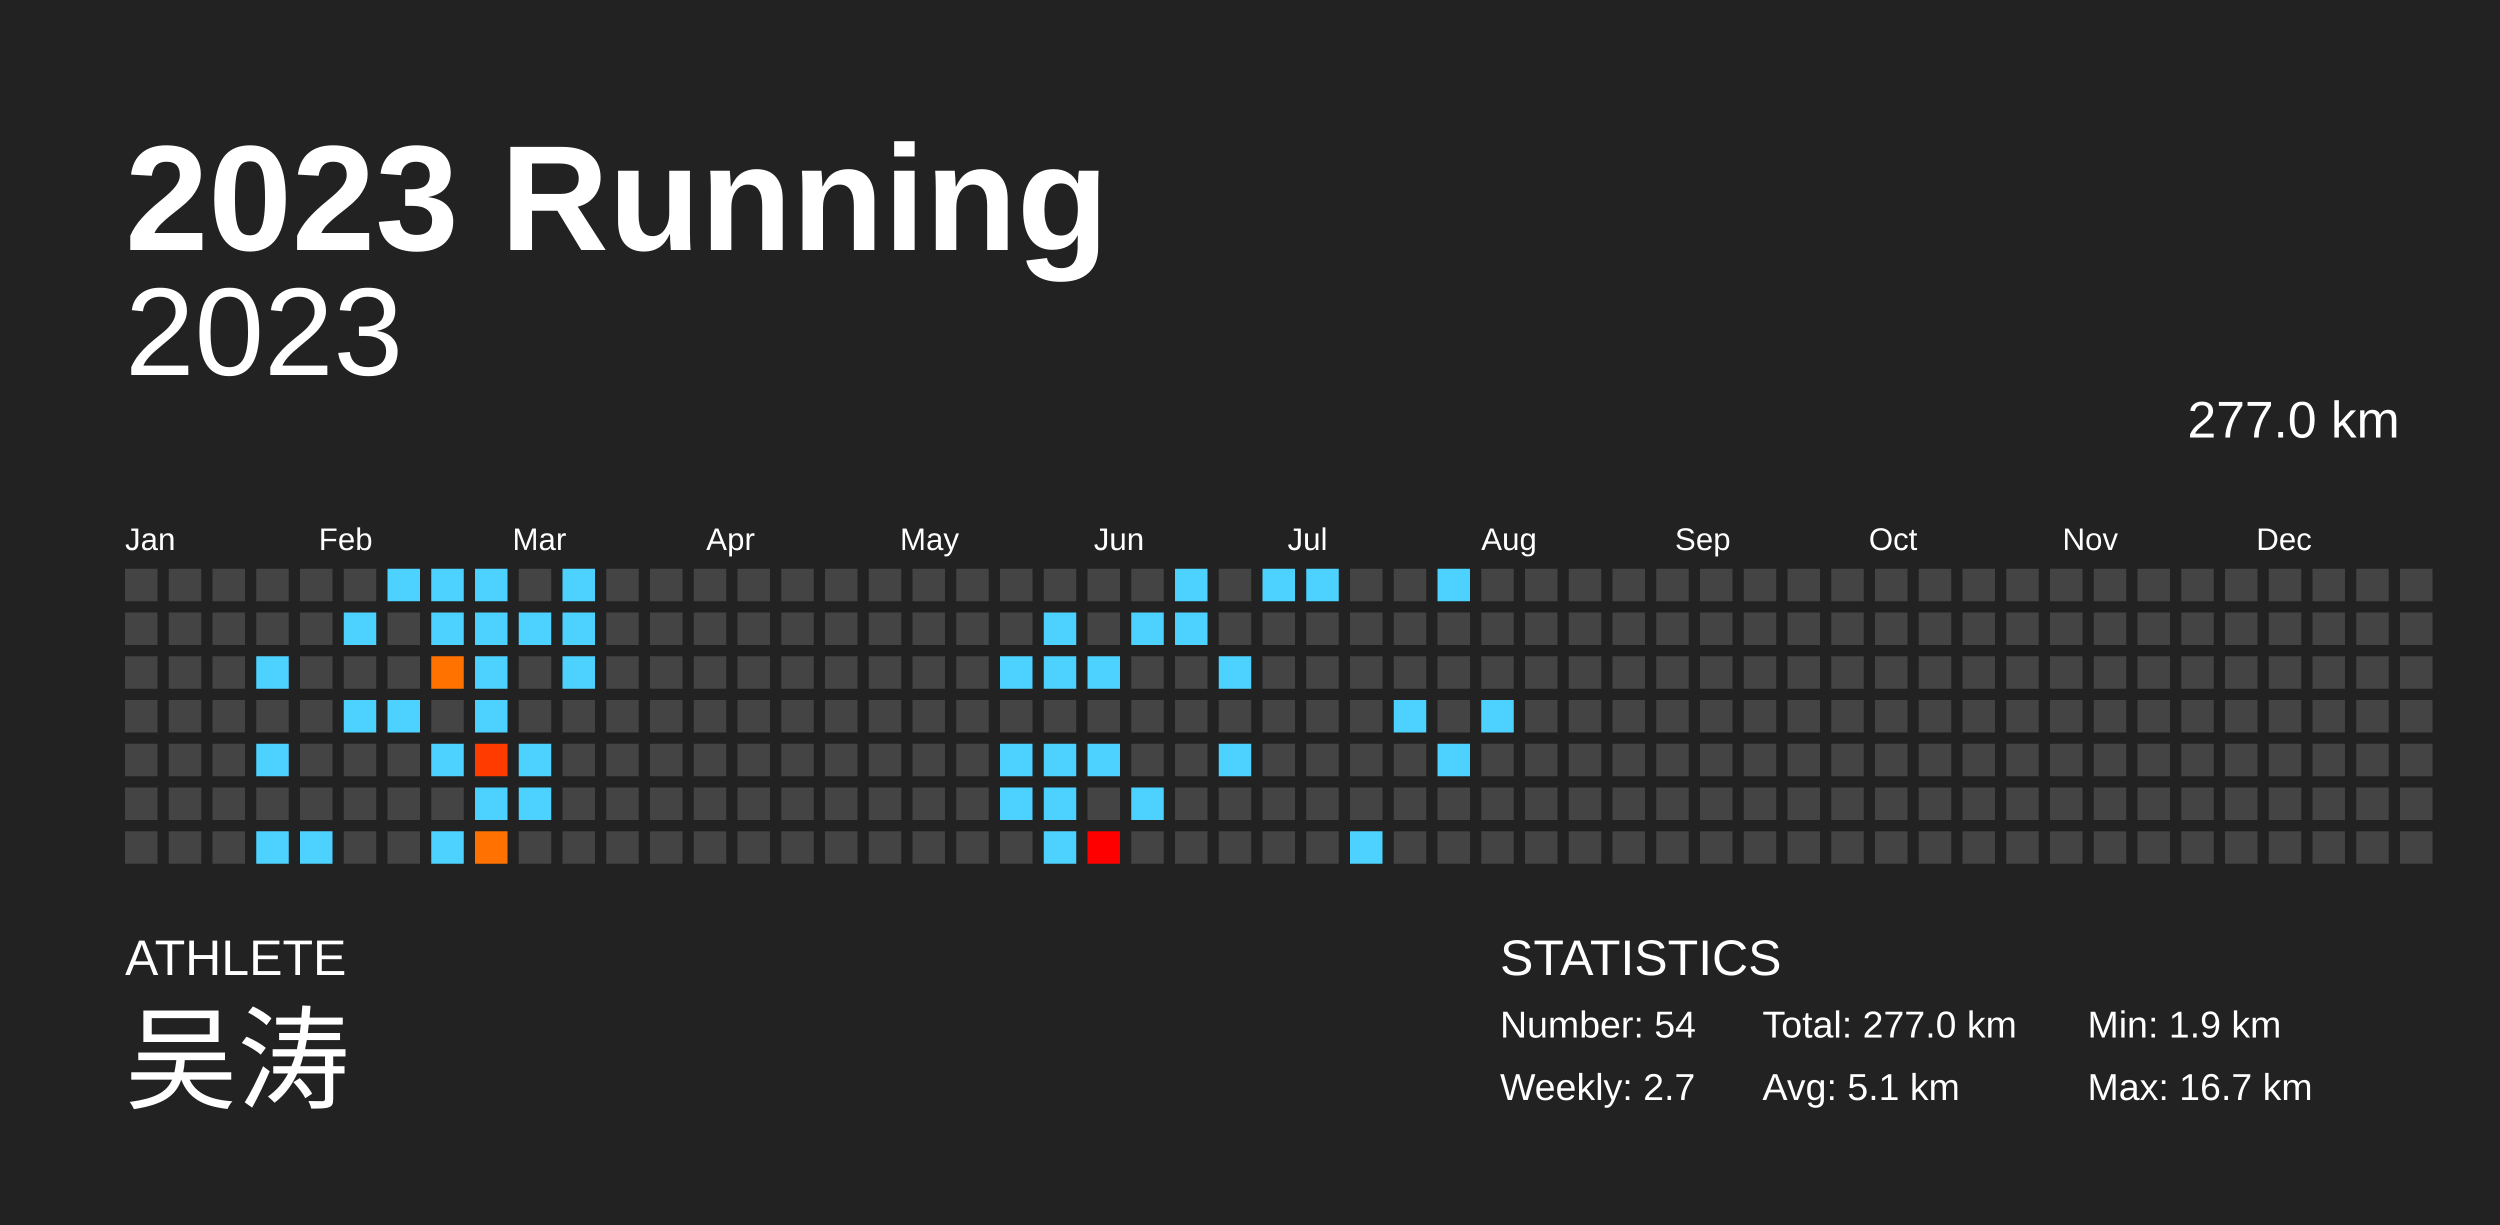
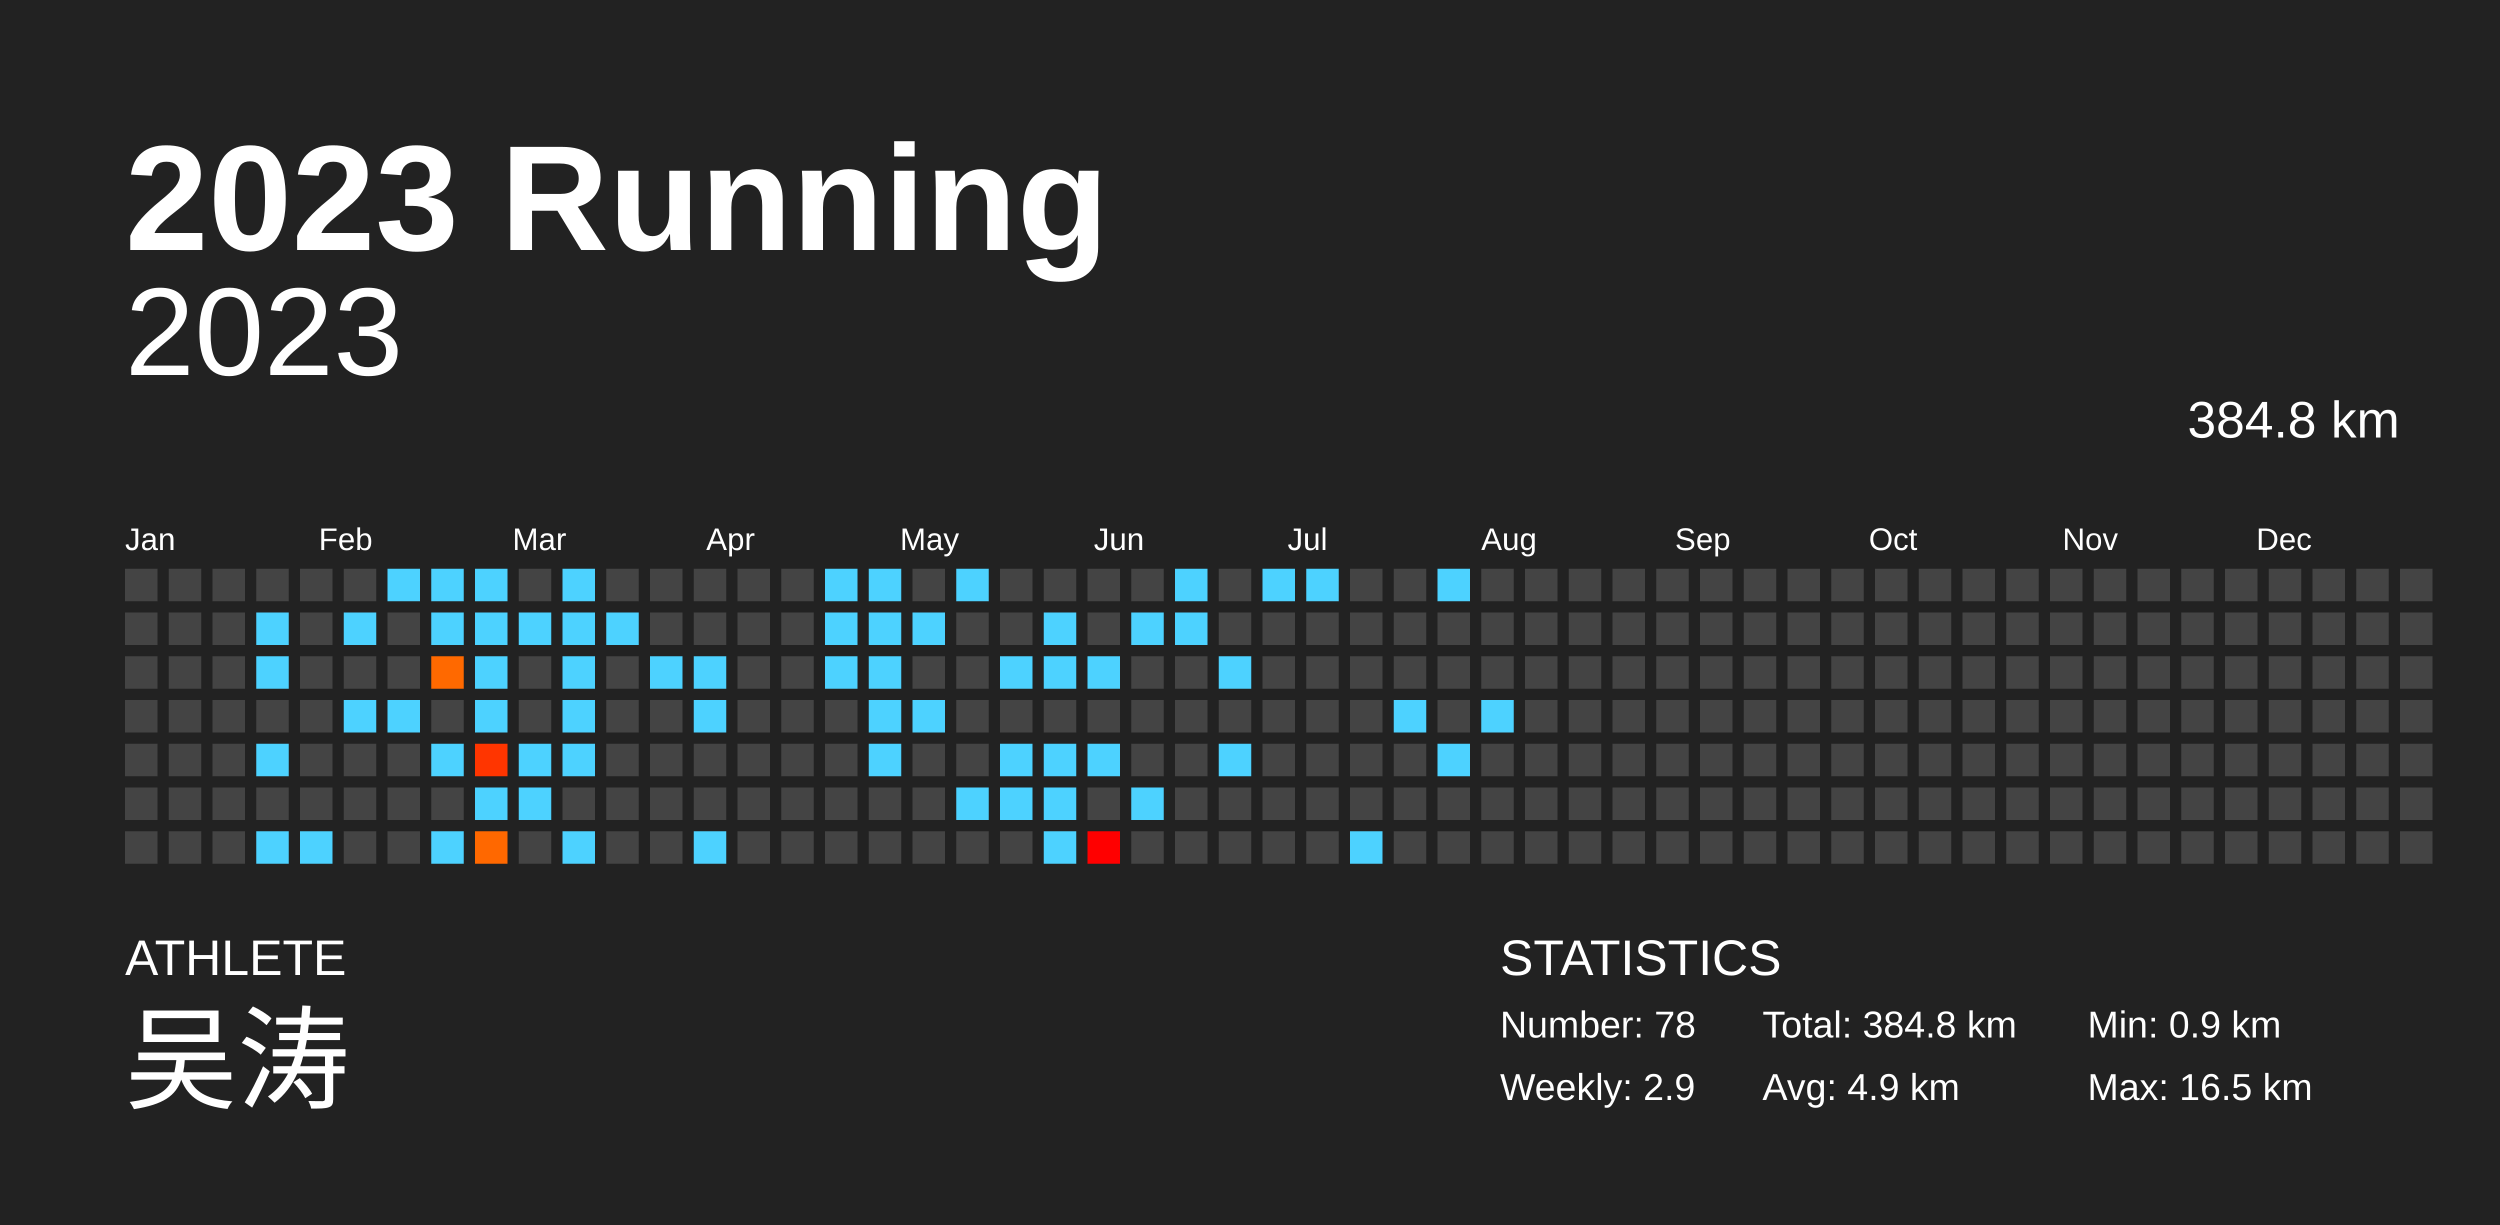
<svg xmlns="http://www.w3.org/2000/svg" baseProfile="full" height="98mm" version="1.1" viewBox="0,0,200,98" width="200mm">
  <defs />
  <rect fill="#222222" height="98" width="200" x="0" y="0" />
  <text fill="#FFFFFF" style="font-size:12px; font-family:Arial; font-weight:bold;" x="10" y="20">2023 Running</text>
  <text fill="#FFFFFF" style="font-size:4px; font-family:Arial" x="10" y="78">ATHLETE</text>
  <text fill="#FFFFFF" style="font-size:9px; font-family:Arial" x="10" y="88">吴涛</text>
  <text fill="#FFFFFF" style="font-size:4px; font-family:Arial" x="120" y="78">STATISTICS</text>
-   <text fill="#FFFFFF" style="font-size:3px; font-family:Arial" x="120" y="83">Number: 54</text>
-   <text fill="#FFFFFF" style="font-size:3px; font-family:Arial" x="120" y="88">Weekly: 2.7</text>
-   <text fill="#FFFFFF" style="font-size:3px; font-family:Arial" x="141" y="83">Total: 277.0 km</text>
-   <text fill="#FFFFFF" style="font-size:3px; font-family:Arial" x="141" y="88">Avg: 5.1 km</text>
-   <text fill="#FFFFFF" style="font-size:3px; font-family:Arial" x="167" y="83">Min: 1.9 km</text>
-   <text fill="#FFFFFF" style="font-size:3px; font-family:Arial" x="167" y="88">Max: 16.7 km</text>
+   <text fill="#FFFFFF" style="font-size:3px; font-family:Arial" x="120" y="83">Number: 78</text>
+   <text fill="#FFFFFF" style="font-size:3px; font-family:Arial" x="120" y="88">Weekly: 2.9</text>
+   <text fill="#FFFFFF" style="font-size:3px; font-family:Arial" x="141" y="83">Total: 384.8 km</text>
+   <text fill="#FFFFFF" style="font-size:3px; font-family:Arial" x="141" y="88">Avg: 4.9 km</text>
+   <text fill="#FFFFFF" style="font-size:3px; font-family:Arial" x="167" y="83">Min: 0.9 km</text>
+   <text fill="#FFFFFF" style="font-size:3px; font-family:Arial" x="167" y="88">Max: 16.5 km</text>
  <text alignment-baseline="hanging" fill="#FFFFFF" style="font-size:10.0px; font-family:Arial;" x="10" y="30">2023</text>
-   <text alignment-baseline="hanging" fill="#FFFFFF" style="font-size:4.125px; font-family:Arial;" x="175" y="35">277.0 km</text>
+   <text alignment-baseline="hanging" fill="#FFFFFF" style="font-size:4.125px; font-family:Arial;" x="175" y="35">384.8 km</text>
  <text fill="#FFFFFF" style="font-size:2.5px; font-family:Arial" x="10.0" y="44">Jan</text>
  <text fill="#FFFFFF" style="font-size:2.5px; font-family:Arial" x="25.5" y="44">Feb</text>
  <text fill="#FFFFFF" style="font-size:2.5px; font-family:Arial" x="41.0" y="44">Mar</text>
  <text fill="#FFFFFF" style="font-size:2.5px; font-family:Arial" x="56.5" y="44">Apr</text>
  <text fill="#FFFFFF" style="font-size:2.5px; font-family:Arial" x="72.0" y="44">May</text>
  <text fill="#FFFFFF" style="font-size:2.5px; font-family:Arial" x="87.5" y="44">Jun</text>
  <text fill="#FFFFFF" style="font-size:2.5px; font-family:Arial" x="103.0" y="44">Jul</text>
  <text fill="#FFFFFF" style="font-size:2.5px; font-family:Arial" x="118.5" y="44">Aug</text>
  <text fill="#FFFFFF" style="font-size:2.5px; font-family:Arial" x="134.0" y="44">Sep</text>
  <text fill="#FFFFFF" style="font-size:2.5px; font-family:Arial" x="149.5" y="44">Oct</text>
  <text fill="#FFFFFF" style="font-size:2.5px; font-family:Arial" x="165.0" y="44">Nov</text>
  <text fill="#FFFFFF" style="font-size:2.5px; font-family:Arial" x="180.5" y="44">Dec</text>
  <rect fill="#444444" height="2.6" width="2.6" x="10.0" y="45.5" />
  <rect fill="#444444" height="2.6" width="2.6" x="10.0" y="49.0" />
  <rect fill="#444444" height="2.6" width="2.6" x="10.0" y="52.5" />
  <rect fill="#444444" height="2.6" width="2.6" x="10.0" y="56.0" />
  <rect fill="#444444" height="2.6" width="2.6" x="10.0" y="59.5" />
  <rect fill="#444444" height="2.6" width="2.6" x="10.0" y="63.0" />
  <rect fill="#444444" height="2.6" width="2.6" x="10.0" y="66.5" />
  <rect fill="#444444" height="2.6" width="2.6" x="13.5" y="45.5" />
  <rect fill="#444444" height="2.6" width="2.6" x="13.5" y="49.0" />
  <rect fill="#444444" height="2.6" width="2.6" x="13.5" y="52.5" />
  <rect fill="#444444" height="2.6" width="2.6" x="13.5" y="56.0" />
  <rect fill="#444444" height="2.6" width="2.6" x="13.5" y="59.5" />
  <rect fill="#444444" height="2.6" width="2.6" x="13.5" y="63.0" />
  <rect fill="#444444" height="2.6" width="2.6" x="13.5" y="66.5" />
  <rect fill="#444444" height="2.6" width="2.6" x="17.0" y="45.5" />
  <rect fill="#444444" height="2.6" width="2.6" x="17.0" y="49.0" />
  <rect fill="#444444" height="2.6" width="2.6" x="17.0" y="52.5" />
  <rect fill="#444444" height="2.6" width="2.6" x="17.0" y="56.0" />
  <rect fill="#444444" height="2.6" width="2.6" x="17.0" y="59.5" />
  <rect fill="#444444" height="2.6" width="2.6" x="17.0" y="63.0" />
  <rect fill="#444444" height="2.6" width="2.6" x="17.0" y="66.5" />
  <rect fill="#444444" height="2.6" width="2.6" x="20.5" y="45.5" />
-   <rect fill="#444444" height="2.6" width="2.6" x="20.5" y="49.0" />
+   <rect fill="#4dd2ff" height="2.6" width="2.6" x="20.5" y="49.0" />
  <rect fill="#4dd2ff" height="2.6" width="2.6" x="20.5" y="52.5" />
  <rect fill="#444444" height="2.6" width="2.6" x="20.5" y="56.0" />
  <rect fill="#4dd2ff" height="2.6" width="2.6" x="20.5" y="59.5" />
  <rect fill="#444444" height="2.6" width="2.6" x="20.5" y="63.0" />
  <rect fill="#4dd2ff" height="2.6" width="2.6" x="20.5" y="66.5" />
  <rect fill="#444444" height="2.6" width="2.6" x="24.0" y="45.5" />
  <rect fill="#444444" height="2.6" width="2.6" x="24.0" y="49.0" />
  <rect fill="#444444" height="2.6" width="2.6" x="24.0" y="52.5" />
  <rect fill="#444444" height="2.6" width="2.6" x="24.0" y="56.0" />
  <rect fill="#444444" height="2.6" width="2.6" x="24.0" y="59.5" />
  <rect fill="#444444" height="2.6" width="2.6" x="24.0" y="63.0" />
  <rect fill="#4dd2ff" height="2.6" width="2.6" x="24.0" y="66.5" />
  <rect fill="#444444" height="2.6" width="2.6" x="27.5" y="45.5" />
  <rect fill="#4dd2ff" height="2.6" width="2.6" x="27.5" y="49.0" />
  <rect fill="#444444" height="2.6" width="2.6" x="27.5" y="52.5" />
  <rect fill="#4dd2ff" height="2.6" width="2.6" x="27.5" y="56.0" />
  <rect fill="#444444" height="2.6" width="2.6" x="27.5" y="59.5" />
  <rect fill="#444444" height="2.6" width="2.6" x="27.5" y="63.0" />
  <rect fill="#444444" height="2.6" width="2.6" x="27.5" y="66.5" />
  <rect fill="#4dd2ff" height="2.6" width="2.6" x="31.0" y="45.5" />
  <rect fill="#444444" height="2.6" width="2.6" x="31.0" y="49.0" />
  <rect fill="#444444" height="2.6" width="2.6" x="31.0" y="52.5" />
  <rect fill="#4dd2ff" height="2.6" width="2.6" x="31.0" y="56.0" />
  <rect fill="#444444" height="2.6" width="2.6" x="31.0" y="59.5" />
  <rect fill="#444444" height="2.6" width="2.6" x="31.0" y="63.0" />
  <rect fill="#444444" height="2.6" width="2.6" x="31.0" y="66.5" />
  <rect fill="#4dd2ff" height="2.6" width="2.6" x="34.5" y="45.5" />
  <rect fill="#4dd2ff" height="2.6" width="2.6" x="34.5" y="49.0" />
-   <rect fill="#ff7200" height="2.6" width="2.6" x="34.5" y="52.5" />
+   <rect fill="#ff6900" height="2.6" width="2.6" x="34.5" y="52.5" />
  <rect fill="#444444" height="2.6" width="2.6" x="34.5" y="56.0" />
  <rect fill="#4dd2ff" height="2.6" width="2.6" x="34.5" y="59.5" />
  <rect fill="#444444" height="2.6" width="2.6" x="34.5" y="63.0" />
  <rect fill="#4dd2ff" height="2.6" width="2.6" x="34.5" y="66.5" />
  <rect fill="#4dd2ff" height="2.6" width="2.6" x="38.0" y="45.5" />
  <rect fill="#4dd2ff" height="2.6" width="2.6" x="38.0" y="49.0" />
  <rect fill="#4dd2ff" height="2.6" width="2.6" x="38.0" y="52.5" />
  <rect fill="#4dd2ff" height="2.6" width="2.6" x="38.0" y="56.0" />
-   <rect fill="#ff3b00" height="2.6" width="2.6" x="38.0" y="59.5" />
+   <rect fill="#ff3500" height="2.6" width="2.6" x="38.0" y="59.5" />
  <rect fill="#4dd2ff" height="2.6" width="2.6" x="38.0" y="63.0" />
-   <rect fill="#ff7100" height="2.6" width="2.6" x="38.0" y="66.5" />
+   <rect fill="#ff6800" height="2.6" width="2.6" x="38.0" y="66.5" />
  <rect fill="#444444" height="2.6" width="2.6" x="41.5" y="45.5" />
  <rect fill="#4dd2ff" height="2.6" width="2.6" x="41.5" y="49.0" />
  <rect fill="#444444" height="2.6" width="2.6" x="41.5" y="52.5" />
  <rect fill="#444444" height="2.6" width="2.6" x="41.5" y="56.0" />
  <rect fill="#4dd2ff" height="2.6" width="2.6" x="41.5" y="59.5" />
  <rect fill="#4dd2ff" height="2.6" width="2.6" x="41.5" y="63.0" />
  <rect fill="#444444" height="2.6" width="2.6" x="41.5" y="66.5" />
  <rect fill="#4dd2ff" height="2.6" width="2.6" x="45.0" y="45.5" />
  <rect fill="#4dd2ff" height="2.6" width="2.6" x="45.0" y="49.0" />
  <rect fill="#4dd2ff" height="2.6" width="2.6" x="45.0" y="52.5" />
-   <rect fill="#444444" height="2.6" width="2.6" x="45.0" y="56.0" />
-   <rect fill="#444444" height="2.6" width="2.6" x="45.0" y="59.5" />
+   <rect fill="#4dd2ff" height="2.6" width="2.6" x="45.0" y="56.0" />
+   <rect fill="#4dd2ff" height="2.6" width="2.6" x="45.0" y="59.5" />
  <rect fill="#444444" height="2.6" width="2.6" x="45.0" y="63.0" />
-   <rect fill="#444444" height="2.6" width="2.6" x="45.0" y="66.5" />
+   <rect fill="#4dd2ff" height="2.6" width="2.6" x="45.0" y="66.5" />
  <rect fill="#444444" height="2.6" width="2.6" x="48.5" y="45.5" />
-   <rect fill="#444444" height="2.6" width="2.6" x="48.5" y="49.0" />
+   <rect fill="#4dd2ff" height="2.6" width="2.6" x="48.5" y="49.0" />
  <rect fill="#444444" height="2.6" width="2.6" x="48.5" y="52.5" />
  <rect fill="#444444" height="2.6" width="2.6" x="48.5" y="56.0" />
  <rect fill="#444444" height="2.6" width="2.6" x="48.5" y="59.5" />
  <rect fill="#444444" height="2.6" width="2.6" x="48.5" y="63.0" />
  <rect fill="#444444" height="2.6" width="2.6" x="48.5" y="66.5" />
  <rect fill="#444444" height="2.6" width="2.6" x="52.0" y="45.5" />
  <rect fill="#444444" height="2.6" width="2.6" x="52.0" y="49.0" />
-   <rect fill="#444444" height="2.6" width="2.6" x="52.0" y="52.5" />
+   <rect fill="#4dd2ff" height="2.6" width="2.6" x="52.0" y="52.5" />
  <rect fill="#444444" height="2.6" width="2.6" x="52.0" y="56.0" />
  <rect fill="#444444" height="2.6" width="2.6" x="52.0" y="59.5" />
  <rect fill="#444444" height="2.6" width="2.6" x="52.0" y="63.0" />
  <rect fill="#444444" height="2.6" width="2.6" x="52.0" y="66.5" />
  <rect fill="#444444" height="2.6" width="2.6" x="55.5" y="45.5" />
  <rect fill="#444444" height="2.6" width="2.6" x="55.5" y="49.0" />
-   <rect fill="#444444" height="2.6" width="2.6" x="55.5" y="52.5" />
-   <rect fill="#444444" height="2.6" width="2.6" x="55.5" y="56.0" />
+   <rect fill="#4dd2ff" height="2.6" width="2.6" x="55.5" y="52.5" />
+   <rect fill="#4dd2ff" height="2.6" width="2.6" x="55.5" y="56.0" />
  <rect fill="#444444" height="2.6" width="2.6" x="55.5" y="59.5" />
  <rect fill="#444444" height="2.6" width="2.6" x="55.5" y="63.0" />
-   <rect fill="#444444" height="2.6" width="2.6" x="55.5" y="66.5" />
+   <rect fill="#4dd2ff" height="2.6" width="2.6" x="55.5" y="66.5" />
  <rect fill="#444444" height="2.6" width="2.6" x="59.0" y="45.5" />
  <rect fill="#444444" height="2.6" width="2.6" x="59.0" y="49.0" />
  <rect fill="#444444" height="2.6" width="2.6" x="59.0" y="52.5" />
  <rect fill="#444444" height="2.6" width="2.6" x="59.0" y="56.0" />
  <rect fill="#444444" height="2.6" width="2.6" x="59.0" y="59.5" />
  <rect fill="#444444" height="2.6" width="2.6" x="59.0" y="63.0" />
  <rect fill="#444444" height="2.6" width="2.6" x="59.0" y="66.5" />
  <rect fill="#444444" height="2.6" width="2.6" x="62.5" y="45.5" />
  <rect fill="#444444" height="2.6" width="2.6" x="62.5" y="49.0" />
  <rect fill="#444444" height="2.6" width="2.6" x="62.5" y="52.5" />
  <rect fill="#444444" height="2.6" width="2.6" x="62.5" y="56.0" />
  <rect fill="#444444" height="2.6" width="2.6" x="62.5" y="59.5" />
  <rect fill="#444444" height="2.6" width="2.6" x="62.5" y="63.0" />
  <rect fill="#444444" height="2.6" width="2.6" x="62.5" y="66.5" />
-   <rect fill="#444444" height="2.6" width="2.6" x="66.0" y="45.5" />
-   <rect fill="#444444" height="2.6" width="2.6" x="66.0" y="49.0" />
-   <rect fill="#444444" height="2.6" width="2.6" x="66.0" y="52.5" />
+   <rect fill="#4dd2ff" height="2.6" width="2.6" x="66.0" y="45.5" />
+   <rect fill="#4dd2ff" height="2.6" width="2.6" x="66.0" y="49.0" />
+   <rect fill="#4dd2ff" height="2.6" width="2.6" x="66.0" y="52.5" />
  <rect fill="#444444" height="2.6" width="2.6" x="66.0" y="56.0" />
  <rect fill="#444444" height="2.6" width="2.6" x="66.0" y="59.5" />
  <rect fill="#444444" height="2.6" width="2.6" x="66.0" y="63.0" />
  <rect fill="#444444" height="2.6" width="2.6" x="66.0" y="66.5" />
-   <rect fill="#444444" height="2.6" width="2.6" x="69.5" y="45.5" />
-   <rect fill="#444444" height="2.6" width="2.6" x="69.5" y="49.0" />
-   <rect fill="#444444" height="2.6" width="2.6" x="69.5" y="52.5" />
-   <rect fill="#444444" height="2.6" width="2.6" x="69.5" y="56.0" />
-   <rect fill="#444444" height="2.6" width="2.6" x="69.5" y="59.5" />
+   <rect fill="#4dd2ff" height="2.6" width="2.6" x="69.5" y="45.5" />
+   <rect fill="#4dd2ff" height="2.6" width="2.6" x="69.5" y="49.0" />
+   <rect fill="#4dd2ff" height="2.6" width="2.6" x="69.5" y="52.5" />
+   <rect fill="#4dd2ff" height="2.6" width="2.6" x="69.5" y="56.0" />
+   <rect fill="#4dd2ff" height="2.6" width="2.6" x="69.5" y="59.5" />
  <rect fill="#444444" height="2.6" width="2.6" x="69.5" y="63.0" />
  <rect fill="#444444" height="2.6" width="2.6" x="69.5" y="66.5" />
  <rect fill="#444444" height="2.6" width="2.6" x="73.0" y="45.5" />
-   <rect fill="#444444" height="2.6" width="2.6" x="73.0" y="49.0" />
+   <rect fill="#4dd2ff" height="2.6" width="2.6" x="73.0" y="49.0" />
  <rect fill="#444444" height="2.6" width="2.6" x="73.0" y="52.5" />
-   <rect fill="#444444" height="2.6" width="2.6" x="73.0" y="56.0" />
+   <rect fill="#4dd2ff" height="2.6" width="2.6" x="73.0" y="56.0" />
  <rect fill="#444444" height="2.6" width="2.6" x="73.0" y="59.5" />
  <rect fill="#444444" height="2.6" width="2.6" x="73.0" y="63.0" />
  <rect fill="#444444" height="2.6" width="2.6" x="73.0" y="66.5" />
-   <rect fill="#444444" height="2.6" width="2.6" x="76.5" y="45.5" />
+   <rect fill="#4dd2ff" height="2.6" width="2.6" x="76.5" y="45.5" />
  <rect fill="#444444" height="2.6" width="2.6" x="76.5" y="49.0" />
  <rect fill="#444444" height="2.6" width="2.6" x="76.5" y="52.5" />
  <rect fill="#444444" height="2.6" width="2.6" x="76.5" y="56.0" />
  <rect fill="#444444" height="2.6" width="2.6" x="76.5" y="59.5" />
-   <rect fill="#444444" height="2.6" width="2.6" x="76.5" y="63.0" />
+   <rect fill="#4dd2ff" height="2.6" width="2.6" x="76.5" y="63.0" />
  <rect fill="#444444" height="2.6" width="2.6" x="76.5" y="66.5" />
  <rect fill="#444444" height="2.6" width="2.6" x="80.0" y="45.5" />
  <rect fill="#444444" height="2.6" width="2.6" x="80.0" y="49.0" />
  <rect fill="#4dd2ff" height="2.6" width="2.6" x="80.0" y="52.5" />
  <rect fill="#444444" height="2.6" width="2.6" x="80.0" y="56.0" />
  <rect fill="#4dd2ff" height="2.6" width="2.6" x="80.0" y="59.5" />
  <rect fill="#4dd2ff" height="2.6" width="2.6" x="80.0" y="63.0" />
  <rect fill="#444444" height="2.6" width="2.6" x="80.0" y="66.5" />
  <rect fill="#444444" height="2.6" width="2.6" x="83.5" y="45.5" />
  <rect fill="#4dd2ff" height="2.6" width="2.6" x="83.5" y="49.0" />
  <rect fill="#4dd2ff" height="2.6" width="2.6" x="83.5" y="52.5" />
  <rect fill="#444444" height="2.6" width="2.6" x="83.5" y="56.0" />
  <rect fill="#4dd2ff" height="2.6" width="2.6" x="83.5" y="59.5" />
  <rect fill="#4dd2ff" height="2.6" width="2.6" x="83.5" y="63.0" />
  <rect fill="#4dd2ff" height="2.6" width="2.6" x="83.5" y="66.5" />
  <rect fill="#444444" height="2.6" width="2.6" x="87.0" y="45.5" />
  <rect fill="#444444" height="2.6" width="2.6" x="87.0" y="49.0" />
  <rect fill="#4dd2ff" height="2.6" width="2.6" x="87.0" y="52.5" />
  <rect fill="#444444" height="2.6" width="2.6" x="87.0" y="56.0" />
  <rect fill="#4dd2ff" height="2.6" width="2.6" x="87.0" y="59.5" />
  <rect fill="#444444" height="2.6" width="2.6" x="87.0" y="63.0" />
  <rect fill="#ff0000" height="2.6" width="2.6" x="87.0" y="66.5" />
  <rect fill="#444444" height="2.6" width="2.6" x="90.5" y="45.5" />
  <rect fill="#4dd2ff" height="2.6" width="2.6" x="90.5" y="49.0" />
  <rect fill="#444444" height="2.6" width="2.6" x="90.5" y="52.5" />
  <rect fill="#444444" height="2.6" width="2.6" x="90.5" y="56.0" />
  <rect fill="#444444" height="2.6" width="2.6" x="90.5" y="59.5" />
  <rect fill="#4dd2ff" height="2.6" width="2.6" x="90.5" y="63.0" />
  <rect fill="#444444" height="2.6" width="2.6" x="90.5" y="66.5" />
  <rect fill="#4dd2ff" height="2.6" width="2.6" x="94.0" y="45.5" />
  <rect fill="#4dd2ff" height="2.6" width="2.6" x="94.0" y="49.0" />
  <rect fill="#444444" height="2.6" width="2.6" x="94.0" y="52.5" />
  <rect fill="#444444" height="2.6" width="2.6" x="94.0" y="56.0" />
  <rect fill="#444444" height="2.6" width="2.6" x="94.0" y="59.5" />
  <rect fill="#444444" height="2.6" width="2.6" x="94.0" y="63.0" />
  <rect fill="#444444" height="2.6" width="2.6" x="94.0" y="66.5" />
  <rect fill="#444444" height="2.6" width="2.6" x="97.5" y="45.5" />
  <rect fill="#444444" height="2.6" width="2.6" x="97.5" y="49.0" />
  <rect fill="#4dd2ff" height="2.6" width="2.6" x="97.5" y="52.5" />
  <rect fill="#444444" height="2.6" width="2.6" x="97.5" y="56.0" />
  <rect fill="#4dd2ff" height="2.6" width="2.6" x="97.5" y="59.5" />
  <rect fill="#444444" height="2.6" width="2.6" x="97.5" y="63.0" />
  <rect fill="#444444" height="2.6" width="2.6" x="97.5" y="66.5" />
  <rect fill="#4dd2ff" height="2.6" width="2.6" x="101.0" y="45.5" />
  <rect fill="#444444" height="2.6" width="2.6" x="101.0" y="49.0" />
  <rect fill="#444444" height="2.6" width="2.6" x="101.0" y="52.5" />
  <rect fill="#444444" height="2.6" width="2.6" x="101.0" y="56.0" />
  <rect fill="#444444" height="2.6" width="2.6" x="101.0" y="59.5" />
  <rect fill="#444444" height="2.6" width="2.6" x="101.0" y="63.0" />
  <rect fill="#444444" height="2.6" width="2.6" x="101.0" y="66.5" />
  <rect fill="#4dd2ff" height="2.6" width="2.6" x="104.5" y="45.5" />
  <rect fill="#444444" height="2.6" width="2.6" x="104.5" y="49.0" />
  <rect fill="#444444" height="2.6" width="2.6" x="104.5" y="52.5" />
  <rect fill="#444444" height="2.6" width="2.6" x="104.5" y="56.0" />
  <rect fill="#444444" height="2.6" width="2.6" x="104.5" y="59.5" />
  <rect fill="#444444" height="2.6" width="2.6" x="104.5" y="63.0" />
  <rect fill="#444444" height="2.6" width="2.6" x="104.5" y="66.5" />
  <rect fill="#444444" height="2.6" width="2.6" x="108.0" y="45.5" />
  <rect fill="#444444" height="2.6" width="2.6" x="108.0" y="49.0" />
  <rect fill="#444444" height="2.6" width="2.6" x="108.0" y="52.5" />
  <rect fill="#444444" height="2.6" width="2.6" x="108.0" y="56.0" />
  <rect fill="#444444" height="2.6" width="2.6" x="108.0" y="59.5" />
  <rect fill="#444444" height="2.6" width="2.6" x="108.0" y="63.0" />
  <rect fill="#4dd2ff" height="2.6" width="2.6" x="108.0" y="66.5" />
  <rect fill="#444444" height="2.6" width="2.6" x="111.5" y="45.5" />
  <rect fill="#444444" height="2.6" width="2.6" x="111.5" y="49.0" />
  <rect fill="#444444" height="2.6" width="2.6" x="111.5" y="52.5" />
  <rect fill="#4dd2ff" height="2.6" width="2.6" x="111.5" y="56.0" />
  <rect fill="#444444" height="2.6" width="2.6" x="111.5" y="59.5" />
  <rect fill="#444444" height="2.6" width="2.6" x="111.5" y="63.0" />
  <rect fill="#444444" height="2.6" width="2.6" x="111.5" y="66.5" />
  <rect fill="#4dd2ff" height="2.6" width="2.6" x="115.0" y="45.5" />
  <rect fill="#444444" height="2.6" width="2.6" x="115.0" y="49.0" />
  <rect fill="#444444" height="2.6" width="2.6" x="115.0" y="52.5" />
  <rect fill="#444444" height="2.6" width="2.6" x="115.0" y="56.0" />
  <rect fill="#4dd2ff" height="2.6" width="2.6" x="115.0" y="59.5" />
  <rect fill="#444444" height="2.6" width="2.6" x="115.0" y="63.0" />
  <rect fill="#444444" height="2.6" width="2.6" x="115.0" y="66.5" />
  <rect fill="#444444" height="2.6" width="2.6" x="118.5" y="45.5" />
  <rect fill="#444444" height="2.6" width="2.6" x="118.5" y="49.0" />
  <rect fill="#444444" height="2.6" width="2.6" x="118.5" y="52.5" />
  <rect fill="#4dd2ff" height="2.6" width="2.6" x="118.5" y="56.0" />
  <rect fill="#444444" height="2.6" width="2.6" x="118.5" y="59.5" />
  <rect fill="#444444" height="2.6" width="2.6" x="118.5" y="63.0" />
  <rect fill="#444444" height="2.6" width="2.6" x="118.5" y="66.5" />
  <rect fill="#444444" height="2.6" width="2.6" x="122.0" y="45.5" />
  <rect fill="#444444" height="2.6" width="2.6" x="122.0" y="49.0" />
  <rect fill="#444444" height="2.6" width="2.6" x="122.0" y="52.5" />
  <rect fill="#444444" height="2.6" width="2.6" x="122.0" y="56.0" />
  <rect fill="#444444" height="2.6" width="2.6" x="122.0" y="59.5" />
  <rect fill="#444444" height="2.6" width="2.6" x="122.0" y="63.0" />
  <rect fill="#444444" height="2.6" width="2.6" x="122.0" y="66.5" />
  <rect fill="#444444" height="2.6" width="2.6" x="125.5" y="45.5" />
  <rect fill="#444444" height="2.6" width="2.6" x="125.5" y="49.0" />
  <rect fill="#444444" height="2.6" width="2.6" x="125.5" y="52.5" />
  <rect fill="#444444" height="2.6" width="2.6" x="125.5" y="56.0" />
  <rect fill="#444444" height="2.6" width="2.6" x="125.5" y="59.5" />
  <rect fill="#444444" height="2.6" width="2.6" x="125.5" y="63.0" />
  <rect fill="#444444" height="2.6" width="2.6" x="125.5" y="66.5" />
  <rect fill="#444444" height="2.6" width="2.6" x="129.0" y="45.5" />
  <rect fill="#444444" height="2.6" width="2.6" x="129.0" y="49.0" />
  <rect fill="#444444" height="2.6" width="2.6" x="129.0" y="52.5" />
  <rect fill="#444444" height="2.6" width="2.6" x="129.0" y="56.0" />
  <rect fill="#444444" height="2.6" width="2.6" x="129.0" y="59.5" />
  <rect fill="#444444" height="2.6" width="2.6" x="129.0" y="63.0" />
  <rect fill="#444444" height="2.6" width="2.6" x="129.0" y="66.5" />
  <rect fill="#444444" height="2.6" width="2.6" x="132.5" y="45.5" />
  <rect fill="#444444" height="2.6" width="2.6" x="132.5" y="49.0" />
  <rect fill="#444444" height="2.6" width="2.6" x="132.5" y="52.5" />
  <rect fill="#444444" height="2.6" width="2.6" x="132.5" y="56.0" />
  <rect fill="#444444" height="2.6" width="2.6" x="132.5" y="59.5" />
  <rect fill="#444444" height="2.6" width="2.6" x="132.5" y="63.0" />
  <rect fill="#444444" height="2.6" width="2.6" x="132.5" y="66.5" />
  <rect fill="#444444" height="2.6" width="2.6" x="136.0" y="45.5" />
  <rect fill="#444444" height="2.6" width="2.6" x="136.0" y="49.0" />
  <rect fill="#444444" height="2.6" width="2.6" x="136.0" y="52.5" />
  <rect fill="#444444" height="2.6" width="2.6" x="136.0" y="56.0" />
  <rect fill="#444444" height="2.6" width="2.6" x="136.0" y="59.5" />
  <rect fill="#444444" height="2.6" width="2.6" x="136.0" y="63.0" />
  <rect fill="#444444" height="2.6" width="2.6" x="136.0" y="66.5" />
  <rect fill="#444444" height="2.6" width="2.6" x="139.5" y="45.5" />
  <rect fill="#444444" height="2.6" width="2.6" x="139.5" y="49.0" />
  <rect fill="#444444" height="2.6" width="2.6" x="139.5" y="52.5" />
  <rect fill="#444444" height="2.6" width="2.6" x="139.5" y="56.0" />
  <rect fill="#444444" height="2.6" width="2.6" x="139.5" y="59.5" />
  <rect fill="#444444" height="2.6" width="2.6" x="139.5" y="63.0" />
  <rect fill="#444444" height="2.6" width="2.6" x="139.5" y="66.5" />
  <rect fill="#444444" height="2.6" width="2.6" x="143.0" y="45.5" />
  <rect fill="#444444" height="2.6" width="2.6" x="143.0" y="49.0" />
  <rect fill="#444444" height="2.6" width="2.6" x="143.0" y="52.5" />
  <rect fill="#444444" height="2.6" width="2.6" x="143.0" y="56.0" />
  <rect fill="#444444" height="2.6" width="2.6" x="143.0" y="59.5" />
  <rect fill="#444444" height="2.6" width="2.6" x="143.0" y="63.0" />
  <rect fill="#444444" height="2.6" width="2.6" x="143.0" y="66.5" />
  <rect fill="#444444" height="2.6" width="2.6" x="146.5" y="45.5" />
  <rect fill="#444444" height="2.6" width="2.6" x="146.5" y="49.0" />
  <rect fill="#444444" height="2.6" width="2.6" x="146.5" y="52.5" />
  <rect fill="#444444" height="2.6" width="2.6" x="146.5" y="56.0" />
  <rect fill="#444444" height="2.6" width="2.6" x="146.5" y="59.5" />
  <rect fill="#444444" height="2.6" width="2.6" x="146.5" y="63.0" />
  <rect fill="#444444" height="2.6" width="2.6" x="146.5" y="66.5" />
  <rect fill="#444444" height="2.6" width="2.6" x="150.0" y="45.5" />
  <rect fill="#444444" height="2.6" width="2.6" x="150.0" y="49.0" />
  <rect fill="#444444" height="2.6" width="2.6" x="150.0" y="52.5" />
  <rect fill="#444444" height="2.6" width="2.6" x="150.0" y="56.0" />
  <rect fill="#444444" height="2.6" width="2.6" x="150.0" y="59.5" />
  <rect fill="#444444" height="2.6" width="2.6" x="150.0" y="63.0" />
  <rect fill="#444444" height="2.6" width="2.6" x="150.0" y="66.5" />
  <rect fill="#444444" height="2.6" width="2.6" x="153.5" y="45.5" />
  <rect fill="#444444" height="2.6" width="2.6" x="153.5" y="49.0" />
  <rect fill="#444444" height="2.6" width="2.6" x="153.5" y="52.5" />
  <rect fill="#444444" height="2.6" width="2.6" x="153.5" y="56.0" />
  <rect fill="#444444" height="2.6" width="2.6" x="153.5" y="59.5" />
  <rect fill="#444444" height="2.6" width="2.6" x="153.5" y="63.0" />
  <rect fill="#444444" height="2.6" width="2.6" x="153.5" y="66.5" />
  <rect fill="#444444" height="2.6" width="2.6" x="157.0" y="45.5" />
  <rect fill="#444444" height="2.6" width="2.6" x="157.0" y="49.0" />
  <rect fill="#444444" height="2.6" width="2.6" x="157.0" y="52.5" />
  <rect fill="#444444" height="2.6" width="2.6" x="157.0" y="56.0" />
  <rect fill="#444444" height="2.6" width="2.6" x="157.0" y="59.5" />
  <rect fill="#444444" height="2.6" width="2.6" x="157.0" y="63.0" />
  <rect fill="#444444" height="2.6" width="2.6" x="157.0" y="66.5" />
  <rect fill="#444444" height="2.6" width="2.6" x="160.5" y="45.5" />
  <rect fill="#444444" height="2.6" width="2.6" x="160.5" y="49.0" />
  <rect fill="#444444" height="2.6" width="2.6" x="160.5" y="52.5" />
  <rect fill="#444444" height="2.6" width="2.6" x="160.5" y="56.0" />
  <rect fill="#444444" height="2.6" width="2.6" x="160.5" y="59.5" />
  <rect fill="#444444" height="2.6" width="2.6" x="160.5" y="63.0" />
  <rect fill="#444444" height="2.6" width="2.6" x="160.5" y="66.5" />
  <rect fill="#444444" height="2.6" width="2.6" x="164.0" y="45.5" />
  <rect fill="#444444" height="2.6" width="2.6" x="164.0" y="49.0" />
  <rect fill="#444444" height="2.6" width="2.6" x="164.0" y="52.5" />
  <rect fill="#444444" height="2.6" width="2.6" x="164.0" y="56.0" />
  <rect fill="#444444" height="2.6" width="2.6" x="164.0" y="59.5" />
  <rect fill="#444444" height="2.6" width="2.6" x="164.0" y="63.0" />
  <rect fill="#444444" height="2.6" width="2.6" x="164.0" y="66.5" />
  <rect fill="#444444" height="2.6" width="2.6" x="167.5" y="45.5" />
  <rect fill="#444444" height="2.6" width="2.6" x="167.5" y="49.0" />
  <rect fill="#444444" height="2.6" width="2.6" x="167.5" y="52.5" />
  <rect fill="#444444" height="2.6" width="2.6" x="167.5" y="56.0" />
  <rect fill="#444444" height="2.6" width="2.6" x="167.5" y="59.5" />
  <rect fill="#444444" height="2.6" width="2.6" x="167.5" y="63.0" />
  <rect fill="#444444" height="2.6" width="2.6" x="167.5" y="66.5" />
  <rect fill="#444444" height="2.6" width="2.6" x="171.0" y="45.5" />
  <rect fill="#444444" height="2.6" width="2.6" x="171.0" y="49.0" />
  <rect fill="#444444" height="2.6" width="2.6" x="171.0" y="52.5" />
  <rect fill="#444444" height="2.6" width="2.6" x="171.0" y="56.0" />
  <rect fill="#444444" height="2.6" width="2.6" x="171.0" y="59.5" />
  <rect fill="#444444" height="2.6" width="2.6" x="171.0" y="63.0" />
  <rect fill="#444444" height="2.6" width="2.6" x="171.0" y="66.5" />
  <rect fill="#444444" height="2.6" width="2.6" x="174.5" y="45.5" />
  <rect fill="#444444" height="2.6" width="2.6" x="174.5" y="49.0" />
  <rect fill="#444444" height="2.6" width="2.6" x="174.5" y="52.5" />
  <rect fill="#444444" height="2.6" width="2.6" x="174.5" y="56.0" />
  <rect fill="#444444" height="2.6" width="2.6" x="174.5" y="59.5" />
  <rect fill="#444444" height="2.6" width="2.6" x="174.5" y="63.0" />
  <rect fill="#444444" height="2.6" width="2.6" x="174.5" y="66.5" />
  <rect fill="#444444" height="2.6" width="2.6" x="178.0" y="45.5" />
  <rect fill="#444444" height="2.6" width="2.6" x="178.0" y="49.0" />
  <rect fill="#444444" height="2.6" width="2.6" x="178.0" y="52.5" />
  <rect fill="#444444" height="2.6" width="2.6" x="178.0" y="56.0" />
  <rect fill="#444444" height="2.6" width="2.6" x="178.0" y="59.5" />
  <rect fill="#444444" height="2.6" width="2.6" x="178.0" y="63.0" />
  <rect fill="#444444" height="2.6" width="2.6" x="178.0" y="66.5" />
  <rect fill="#444444" height="2.6" width="2.6" x="181.5" y="45.5" />
  <rect fill="#444444" height="2.6" width="2.6" x="181.5" y="49.0" />
  <rect fill="#444444" height="2.6" width="2.6" x="181.5" y="52.5" />
  <rect fill="#444444" height="2.6" width="2.6" x="181.5" y="56.0" />
  <rect fill="#444444" height="2.6" width="2.6" x="181.5" y="59.5" />
  <rect fill="#444444" height="2.6" width="2.6" x="181.5" y="63.0" />
  <rect fill="#444444" height="2.6" width="2.6" x="181.5" y="66.5" />
  <rect fill="#444444" height="2.6" width="2.6" x="185.0" y="45.5" />
  <rect fill="#444444" height="2.6" width="2.6" x="185.0" y="49.0" />
  <rect fill="#444444" height="2.6" width="2.6" x="185.0" y="52.5" />
  <rect fill="#444444" height="2.6" width="2.6" x="185.0" y="56.0" />
  <rect fill="#444444" height="2.6" width="2.6" x="185.0" y="59.5" />
  <rect fill="#444444" height="2.6" width="2.6" x="185.0" y="63.0" />
  <rect fill="#444444" height="2.6" width="2.6" x="185.0" y="66.5" />
  <rect fill="#444444" height="2.6" width="2.6" x="188.5" y="45.5" />
  <rect fill="#444444" height="2.6" width="2.6" x="188.5" y="49.0" />
  <rect fill="#444444" height="2.6" width="2.6" x="188.5" y="52.5" />
  <rect fill="#444444" height="2.6" width="2.6" x="188.5" y="56.0" />
  <rect fill="#444444" height="2.6" width="2.6" x="188.5" y="59.5" />
  <rect fill="#444444" height="2.6" width="2.6" x="188.5" y="63.0" />
  <rect fill="#444444" height="2.6" width="2.6" x="188.5" y="66.5" />
  <rect fill="#444444" height="2.6" width="2.6" x="192.0" y="45.5" />
  <rect fill="#444444" height="2.6" width="2.6" x="192.0" y="49.0" />
  <rect fill="#444444" height="2.6" width="2.6" x="192.0" y="52.5" />
  <rect fill="#444444" height="2.6" width="2.6" x="192.0" y="56.0" />
  <rect fill="#444444" height="2.6" width="2.6" x="192.0" y="59.5" />
  <rect fill="#444444" height="2.6" width="2.6" x="192.0" y="63.0" />
  <rect fill="#444444" height="2.6" width="2.6" x="192.0" y="66.5" />
</svg>
